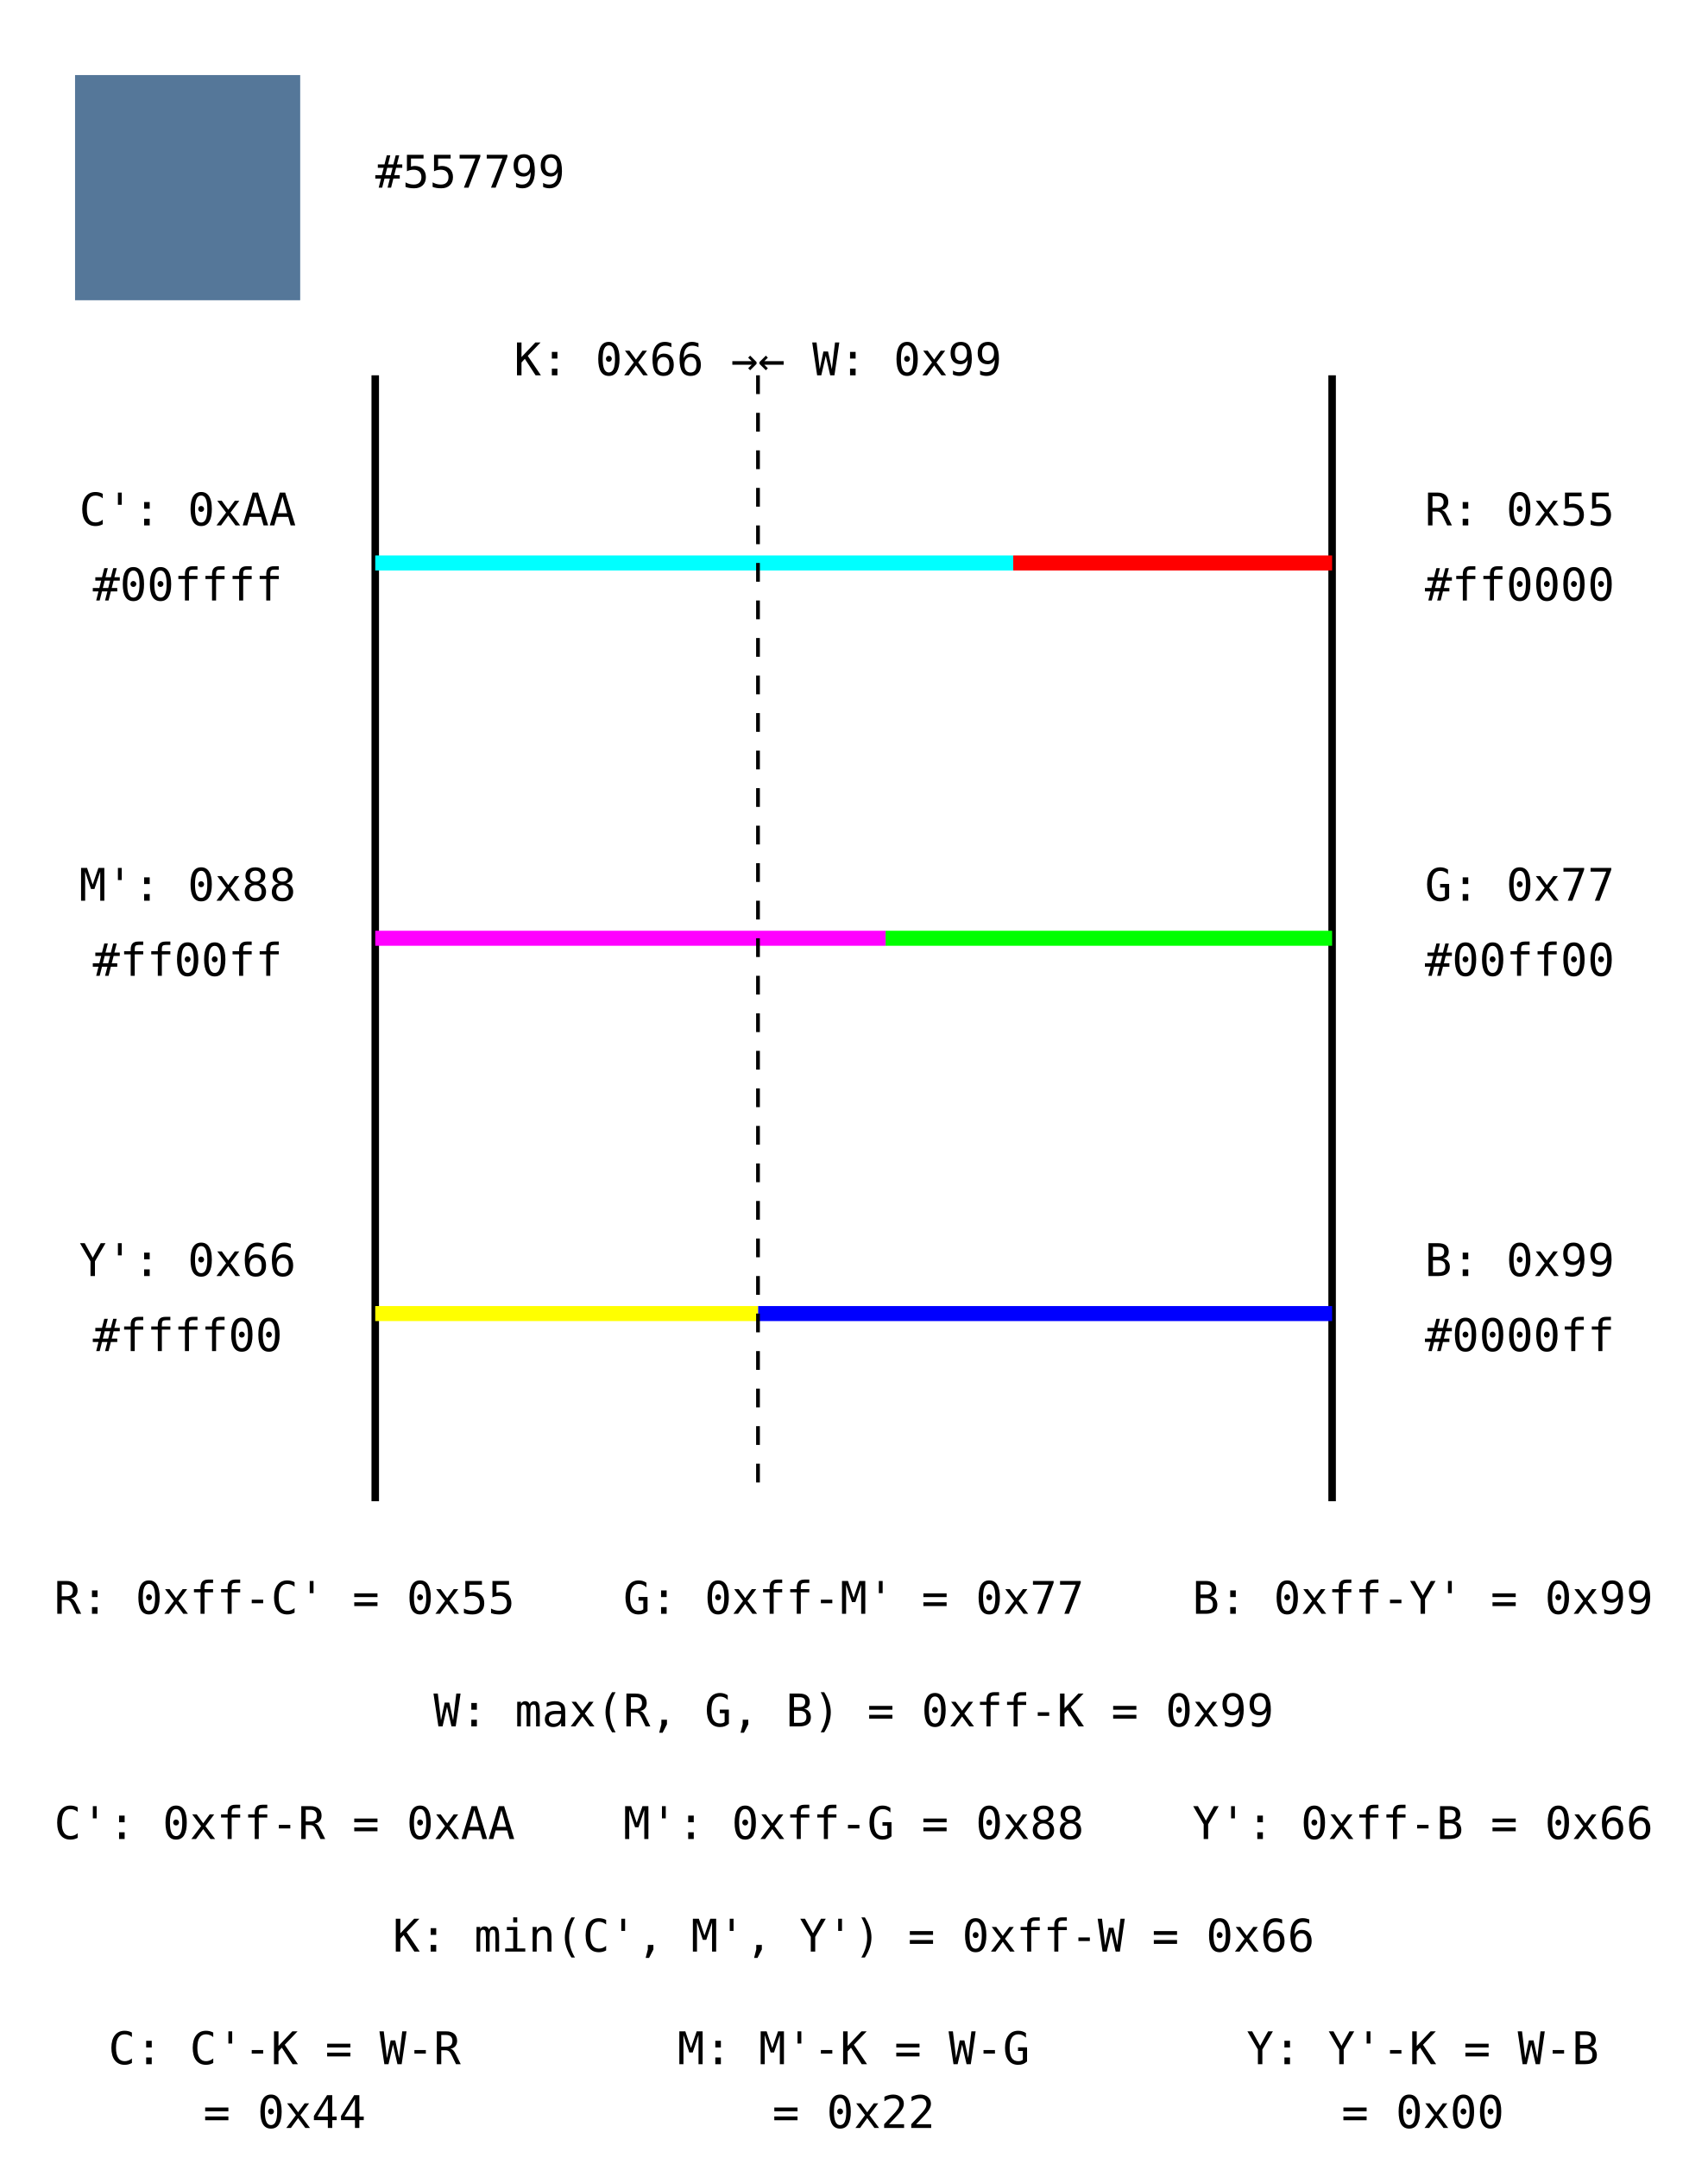
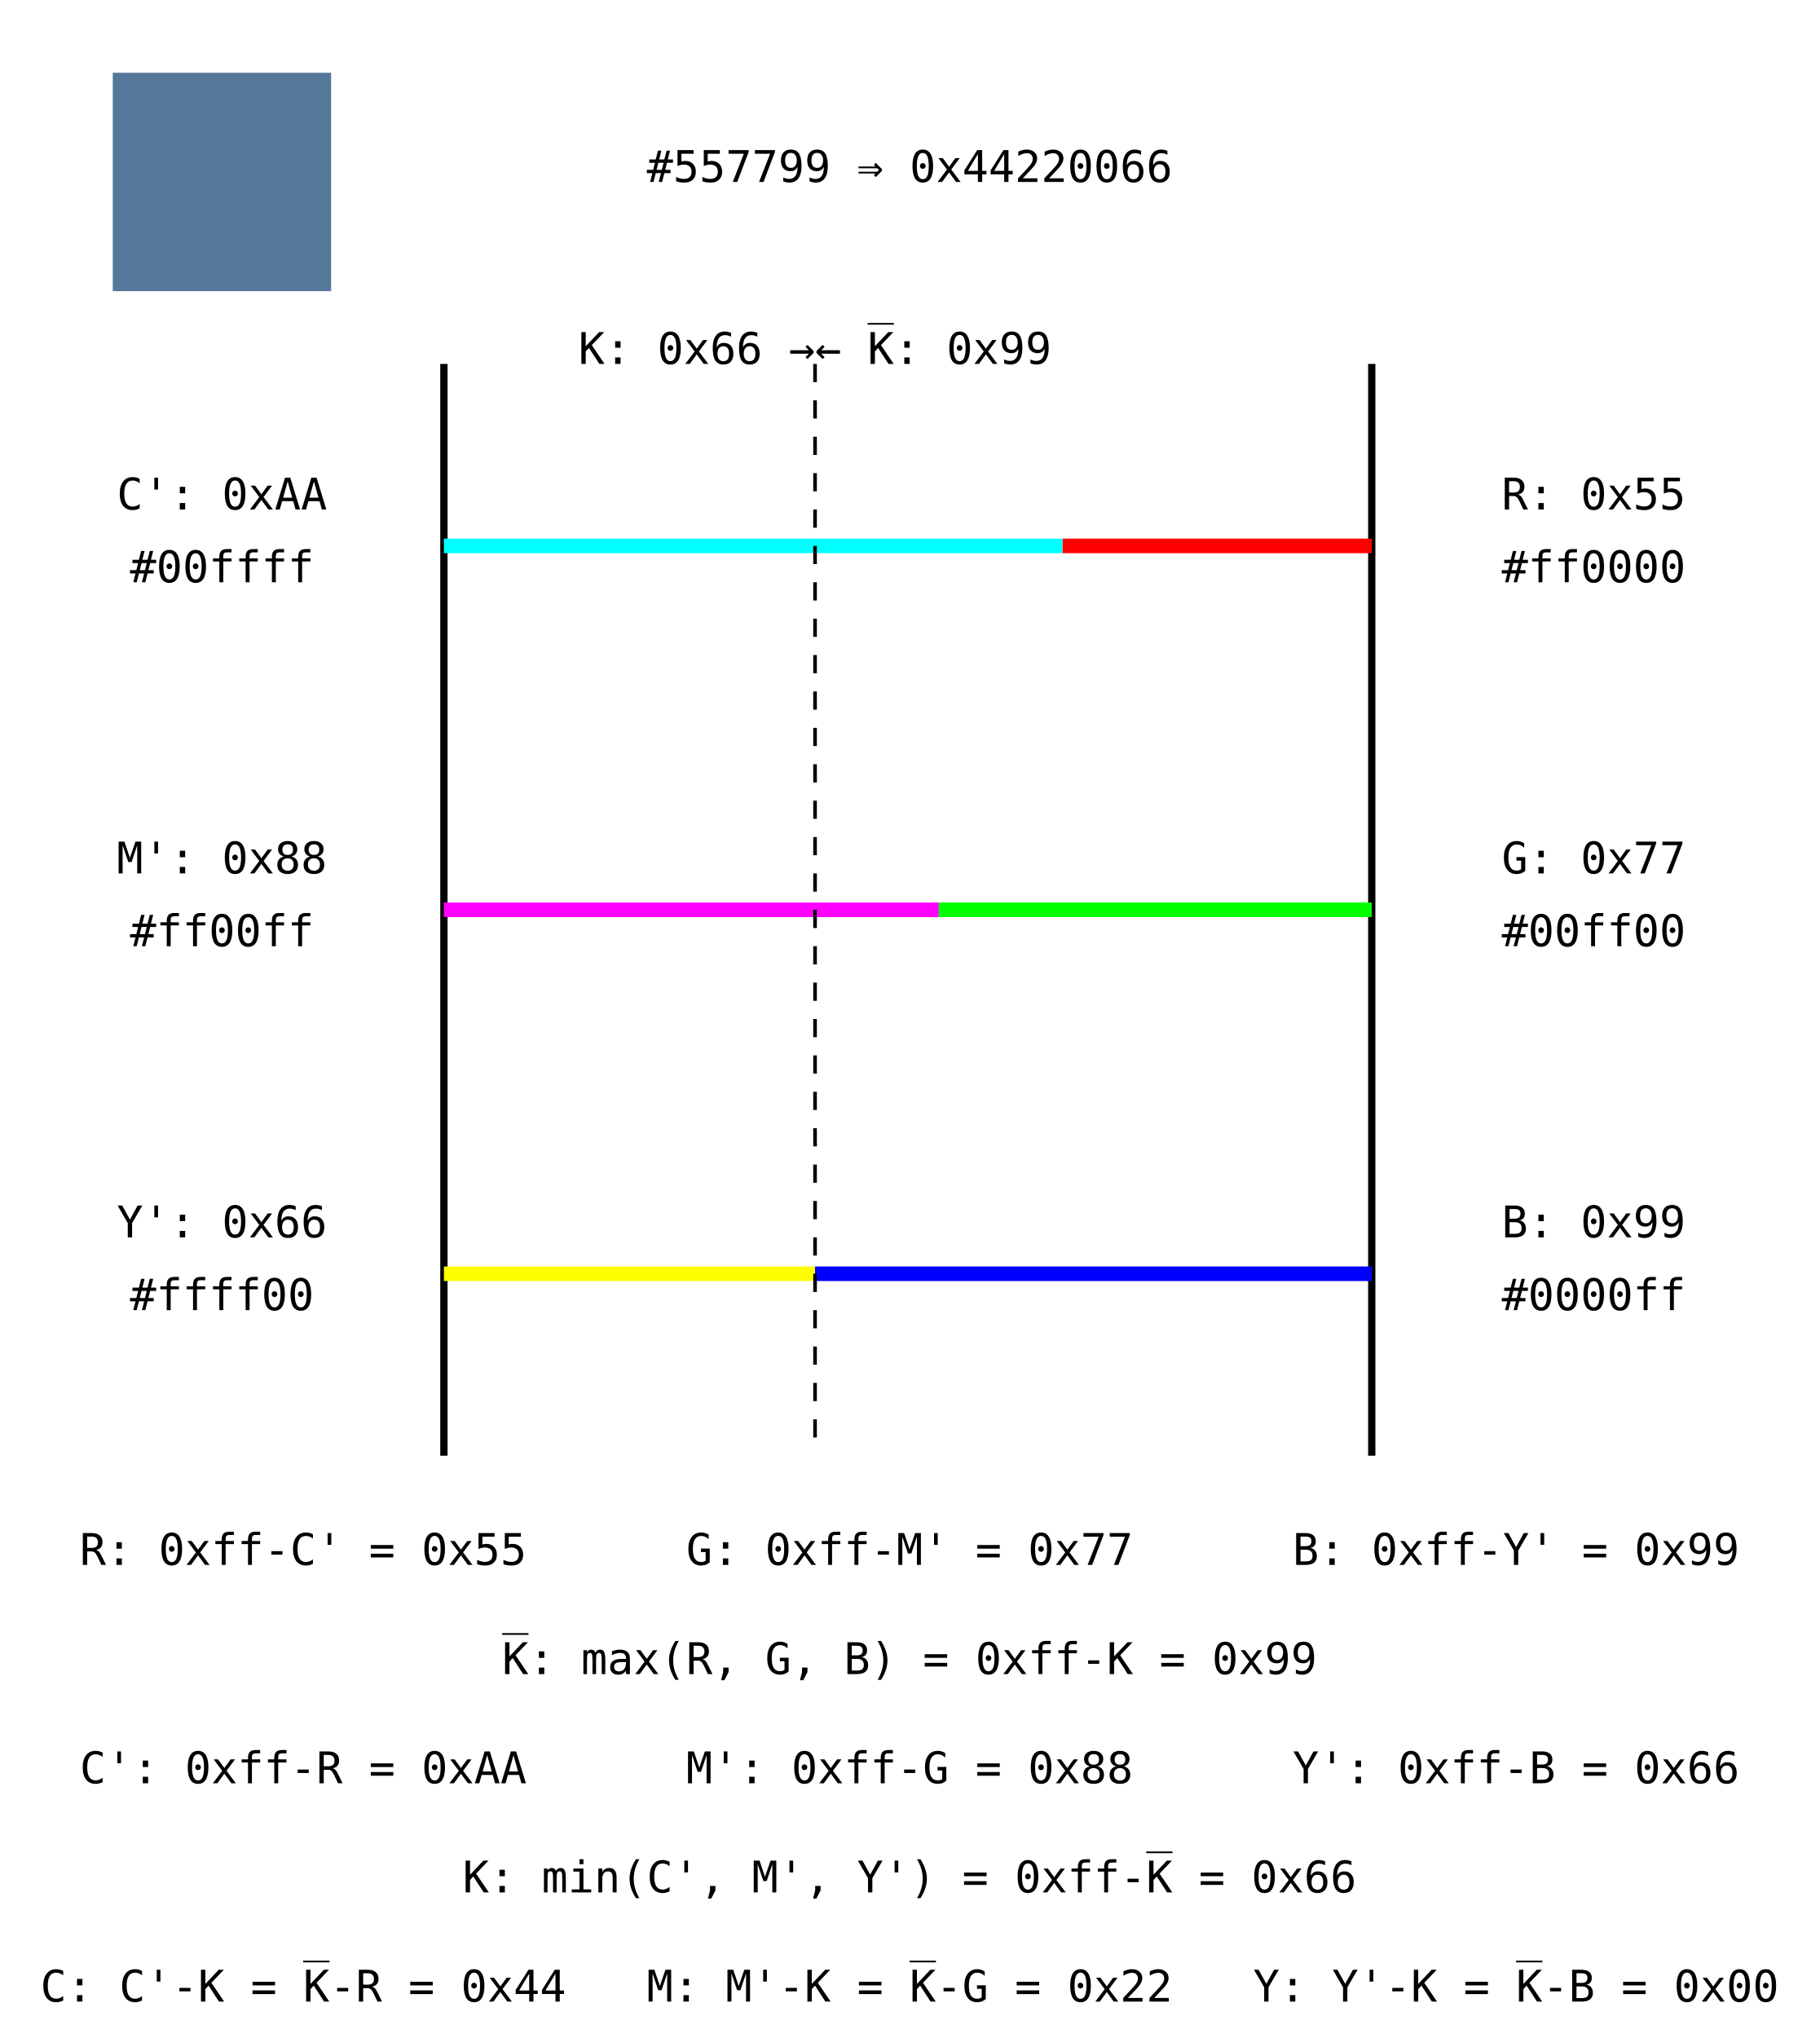
- <svg xmlns="http://www.w3.org/2000/svg" width="455" height="575" style="background-color:white" version="1.1">
-   <rect x="20" y="20" width="60" height="60" fill="#557799" />
-   <text x="100" y="50" font-size="12" font-family="monospace" text-anchor="start">
-     #557799
+ <svg xmlns="http://www.w3.org/2000/svg" width="500" height="560" style="background-color:white" version="1.1">
+   <rect x="31" y="20" width="60" height="60" fill="#557799" />
+   <text x="250" y="50" font-size="12" font-family="monospace" text-anchor="middle">
+     #557799 ⇒ 0x44220066
  </text>
-   <line x1="100" y1="100" x2="100" y2="400" stroke="black" stroke-width="2" />
-   <line x1="355" y1="100" x2="355" y2="400" stroke="black" stroke-width="2" />
-   <line x1="355" y1="150" x2="270" y2="150" stroke="#ff0000" stroke-width="4" />
-   <line x1="355" y1="250" x2="236" y2="250" stroke="#00ff00" stroke-width="4" />
-   <line x1="355" y1="350" x2="202" y2="350" stroke="#0000ff" stroke-width="4" />
-   <line x1="100" y1="150" x2="270" y2="150" stroke="#00ffff" stroke-width="4" />
-   <line x1="100" y1="250" x2="236" y2="250" stroke="#ff00ff" stroke-width="4" />
-   <line x1="100" y1="350" x2="202" y2="350" stroke="#ffff00" stroke-width="4" />
-   <line x1="202" y1="100" x2="202" y2="400" stroke="black" stroke-width="1" stroke-dasharray="5" />
-   <text x="50" y="140" font-size="12" font-family="monospace" text-anchor="middle">
+   <line x1="122" y1="100" x2="122" y2="400" stroke="black" stroke-width="2" />
+   <line x1="377" y1="100" x2="377" y2="400" stroke="black" stroke-width="2" />
+   <line x1="377" y1="150" x2="292" y2="150" stroke="#ff0000" stroke-width="4" />
+   <line x1="377" y1="250" x2="258" y2="250" stroke="#00ff00" stroke-width="4" />
+   <line x1="377" y1="350" x2="224" y2="350" stroke="#0000ff" stroke-width="4" />
+   <line x1="122" y1="150" x2="292" y2="150" stroke="#00ffff" stroke-width="4" />
+   <line x1="122" y1="250" x2="258" y2="250" stroke="#ff00ff" stroke-width="4" />
+   <line x1="122" y1="350" x2="224" y2="350" stroke="#ffff00" stroke-width="4" />
+   <line x1="224" y1="100" x2="224" y2="400" stroke="black" stroke-width="1" stroke-dasharray="5" />
+   <text x="61" y="140" font-size="12" font-family="monospace" text-anchor="middle">
    C': 0xAA
  </text>
-   <text x="50" y="160" font-size="12" font-family="monospace" text-anchor="middle">
+   <text x="61" y="160" font-size="12" font-family="monospace" text-anchor="middle">
    #00ffff
  </text>
-   <text x="50" y="240" font-size="12" font-family="monospace" text-anchor="middle">
+   <text x="61" y="240" font-size="12" font-family="monospace" text-anchor="middle">
    M': 0x88
  </text>
-   <text x="50" y="260" font-size="12" font-family="monospace" text-anchor="middle">
+   <text x="61" y="260" font-size="12" font-family="monospace" text-anchor="middle">
    #ff00ff
  </text>
-   <text x="50" y="340" font-size="12" font-family="monospace" text-anchor="middle">
+   <text x="61" y="340" font-size="12" font-family="monospace" text-anchor="middle">
    Y': 0x66
  </text>
-   <text x="50" y="360" font-size="12" font-family="monospace" text-anchor="middle">
+   <text x="61" y="360" font-size="12" font-family="monospace" text-anchor="middle">
    #ffff00
  </text>
-   <text x="405" y="140" font-size="12" font-family="monospace" text-anchor="middle">
+   <text x="438" y="140" font-size="12" font-family="monospace" text-anchor="middle">
    R: 0x55
  </text>
-   <text x="405" y="160" font-size="12" font-family="monospace" text-anchor="middle">
+   <text x="438" y="160" font-size="12" font-family="monospace" text-anchor="middle">
    #ff0000
  </text>
-   <text x="405" y="240" font-size="12" font-family="monospace" text-anchor="middle">
+   <text x="438" y="240" font-size="12" font-family="monospace" text-anchor="middle">
    G: 0x77
  </text>
-   <text x="405" y="260" font-size="12" font-family="monospace" text-anchor="middle">
+   <text x="438" y="260" font-size="12" font-family="monospace" text-anchor="middle">
    #00ff00
  </text>
-   <text x="405" y="340" font-size="12" font-family="monospace" text-anchor="middle">
+   <text x="438" y="340" font-size="12" font-family="monospace" text-anchor="middle">
    B: 0x99
  </text>
-   <text x="405" y="360" font-size="12" font-family="monospace" text-anchor="middle">
+   <text x="438" y="360" font-size="12" font-family="monospace" text-anchor="middle">
    #0000ff
  </text>
-   <text x="202" y="100" font-size="12" font-family="monospace" text-anchor="end">
+   <text x="224" y="100" font-size="12" font-family="monospace" text-anchor="end">
    K: 0x66 →
  </text>
-   <text x="202" y="100" font-size="12" font-family="monospace" text-anchor="start">
-     ← W: 0x99
+   <text x="224" y="100" font-size="12" font-family="monospace" text-anchor="start">
+     ← K̅: 0x99
  </text>
-   <text x="75.833" y="430" font-size="12" font-family="monospace" text-anchor="middle">
+   <text x="83.333" y="430" font-size="12" font-family="monospace" text-anchor="middle">
    R: 0xff-C' = 0x55
  </text>
-   <text x="227.5" y="430" font-size="12" font-family="monospace" text-anchor="middle">
+   <text x="250.0" y="430" font-size="12" font-family="monospace" text-anchor="middle">
    G: 0xff-M' = 0x77
  </text>
-   <text x="379.167" y="430" font-size="12" font-family="monospace" text-anchor="middle">
+   <text x="416.667" y="430" font-size="12" font-family="monospace" text-anchor="middle">
    B: 0xff-Y' = 0x99
  </text>
-   <text x="227.5" y="460" font-size="12" font-family="monospace" text-anchor="middle">
-     W: max(R, G, B) = 0xff-K = 0x99
+   <text x="250.0" y="460" font-size="12" font-family="monospace" text-anchor="middle">
+     K̅: max(R, G, B) = 0xff-K = 0x99
  </text>
-   <text x="75.833" y="490" font-size="12" font-family="monospace" text-anchor="middle">
+   <text x="83.333" y="490" font-size="12" font-family="monospace" text-anchor="middle">
    C': 0xff-R = 0xAA
  </text>
-   <text x="227.5" y="490" font-size="12" font-family="monospace" text-anchor="middle">
+   <text x="250.0" y="490" font-size="12" font-family="monospace" text-anchor="middle">
    M': 0xff-G = 0x88
  </text>
-   <text x="379.167" y="490" font-size="12" font-family="monospace" text-anchor="middle">
+   <text x="416.667" y="490" font-size="12" font-family="monospace" text-anchor="middle">
    Y': 0xff-B = 0x66
  </text>
-   <text x="227.5" y="520" font-size="12" font-family="monospace" text-anchor="middle">
-     K: min(C', M', Y') = 0xff-W = 0x66
+   <text x="250.0" y="520" font-size="12" font-family="monospace" text-anchor="middle">
+     K: min(C', M', Y') = 0xff-K̅ = 0x66
  </text>
-   <text x="75.833" y="550" font-size="12" font-family="monospace" text-anchor="middle">
-     C: C'-K = W-R
+   <text x="83.333" y="550" font-size="12" font-family="monospace" text-anchor="middle">
+     C: C'-K = K̅-R = 0x44
  </text>
-   <text x="75.833" y="567" font-size="12" font-family="monospace" text-anchor="middle">
-     = 0x44
+   <text x="250.0" y="550" font-size="12" font-family="monospace" text-anchor="middle">
+     M: M'-K = K̅-G = 0x22
  </text>
-   <text x="227.5" y="550" font-size="12" font-family="monospace" text-anchor="middle">
-     M: M'-K = W-G
-   </text>
-   <text x="227.5" y="567" font-size="12" font-family="monospace" text-anchor="middle">
-     = 0x22
-   </text>
-   <text x="379.167" y="550" font-size="12" font-family="monospace" text-anchor="middle">
-     Y: Y'-K = W-B
-   </text>
-   <text x="379.167" y="567" font-size="12" font-family="monospace" text-anchor="middle">
-     = 0x00
+   <text x="416.667" y="550" font-size="12" font-family="monospace" text-anchor="middle">
+     Y: Y'-K = K̅-B = 0x00
  </text>
</svg>
